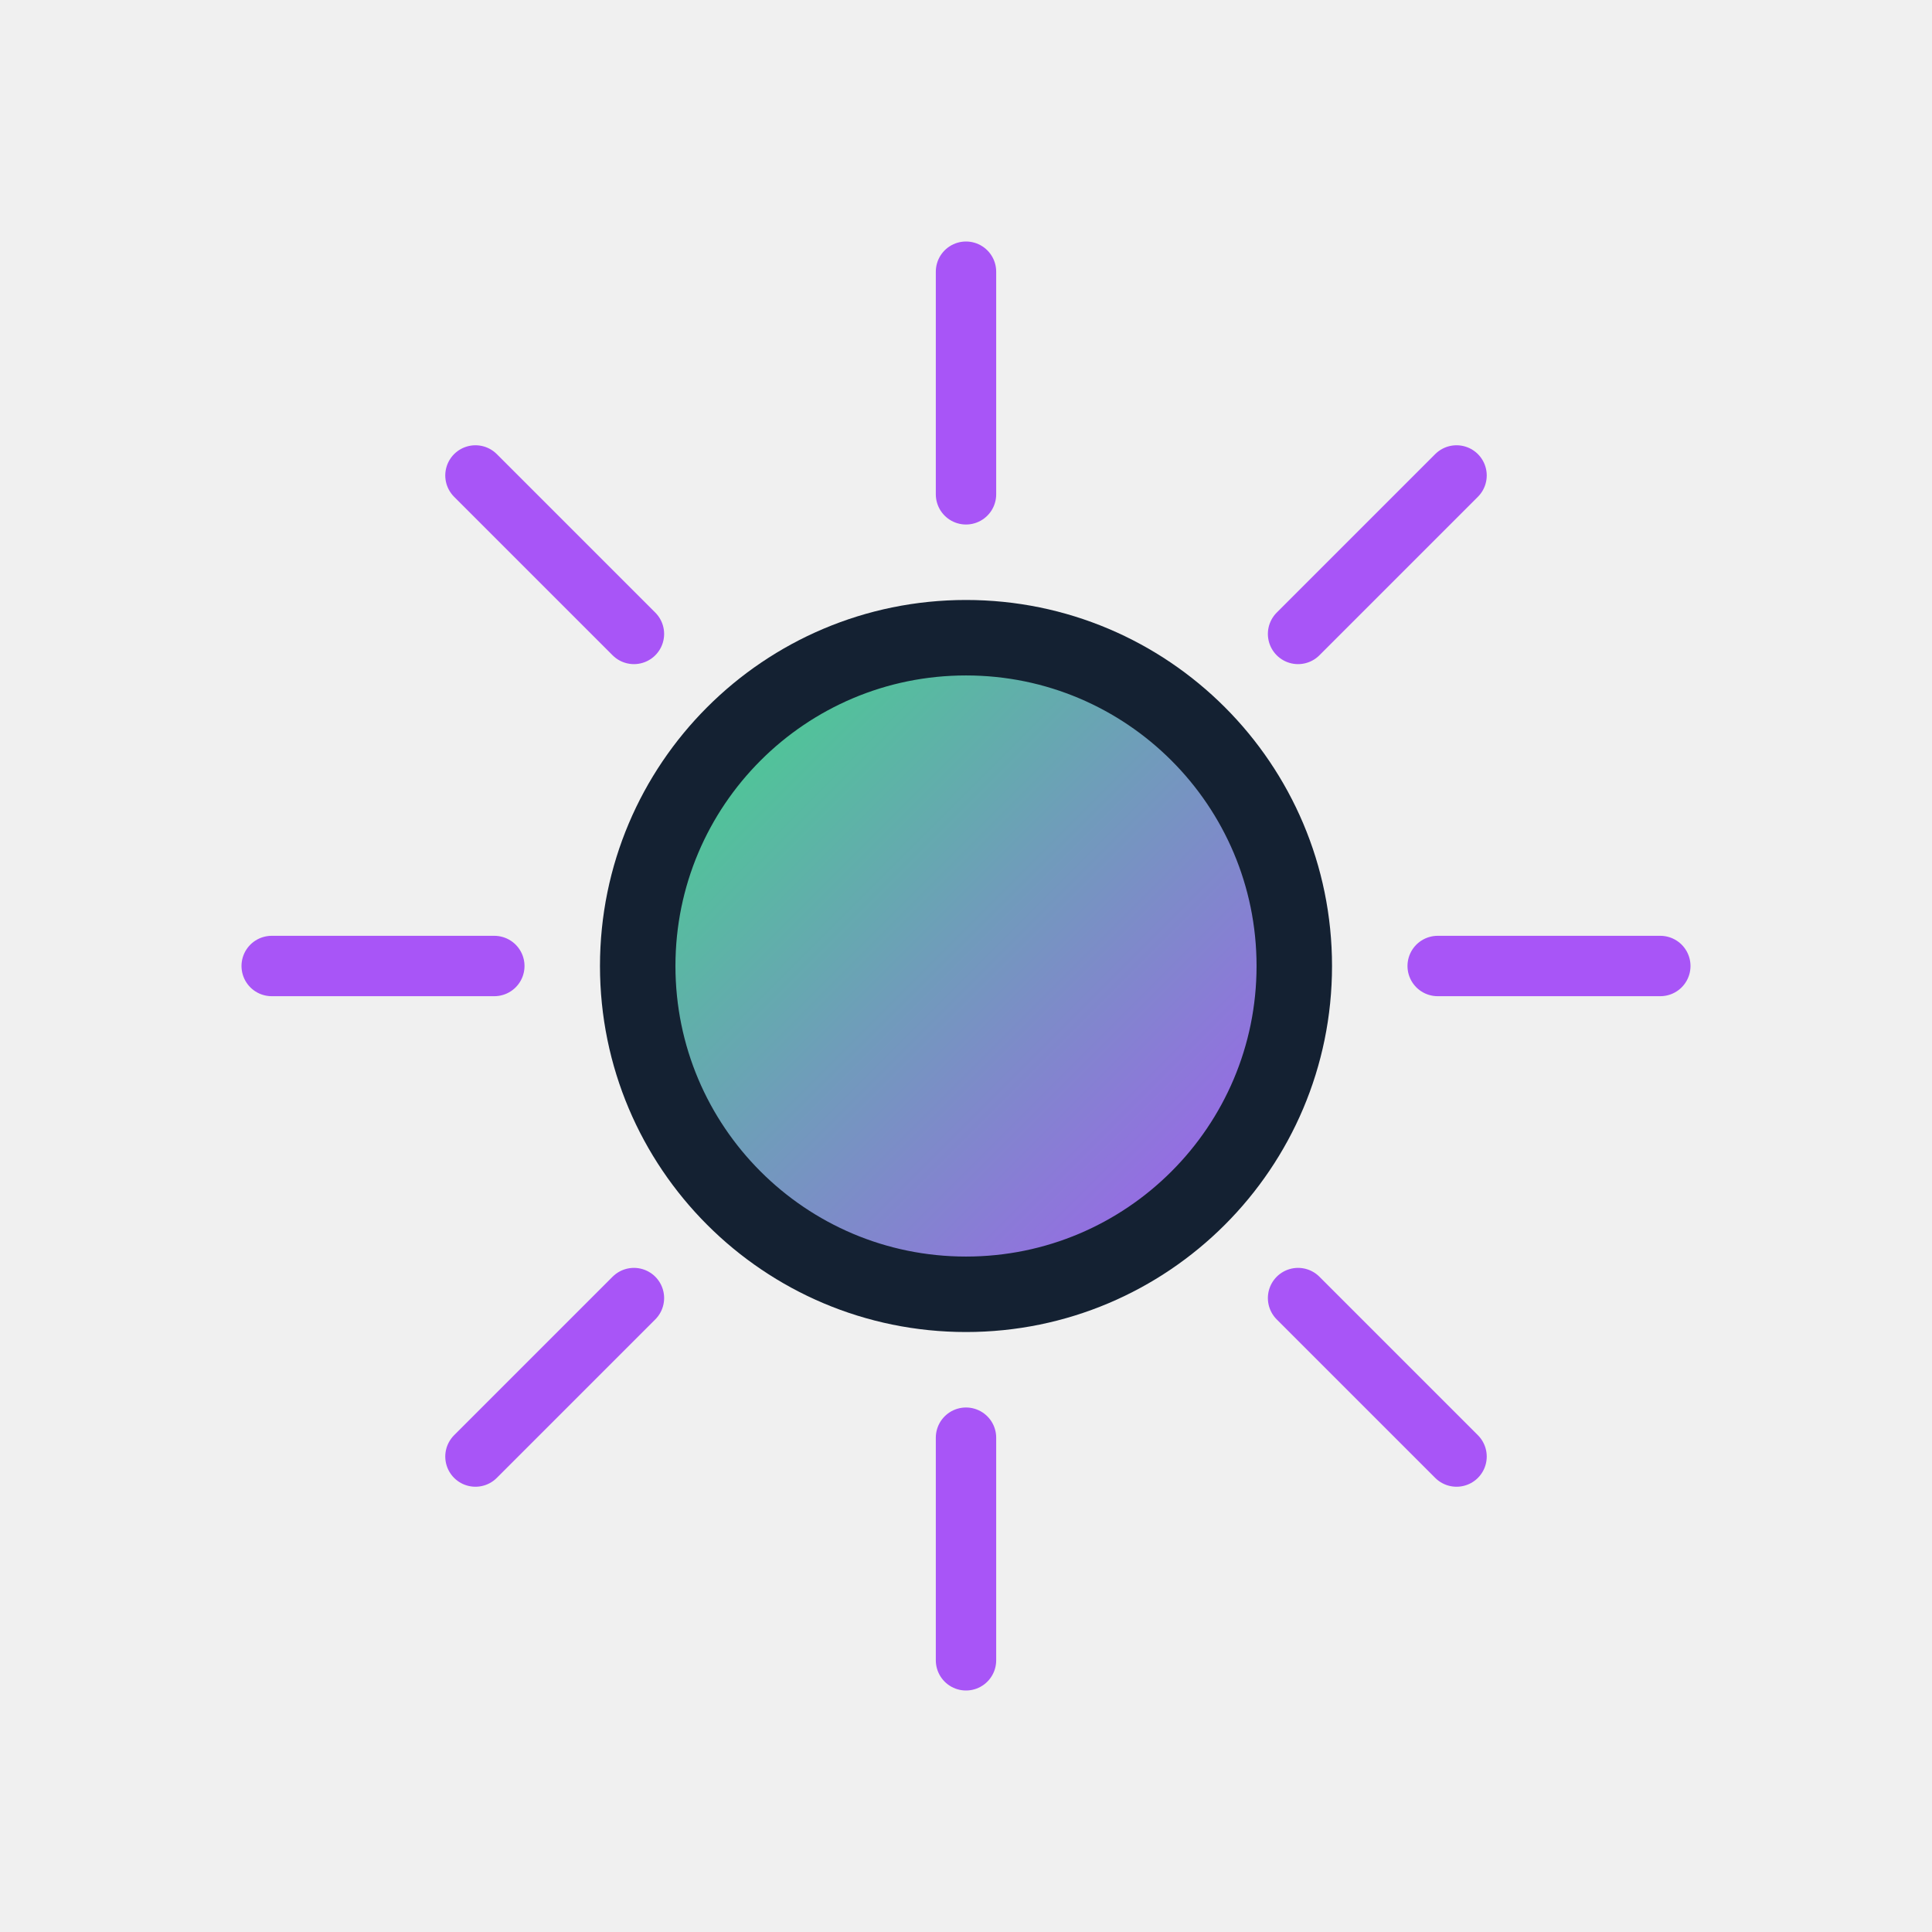
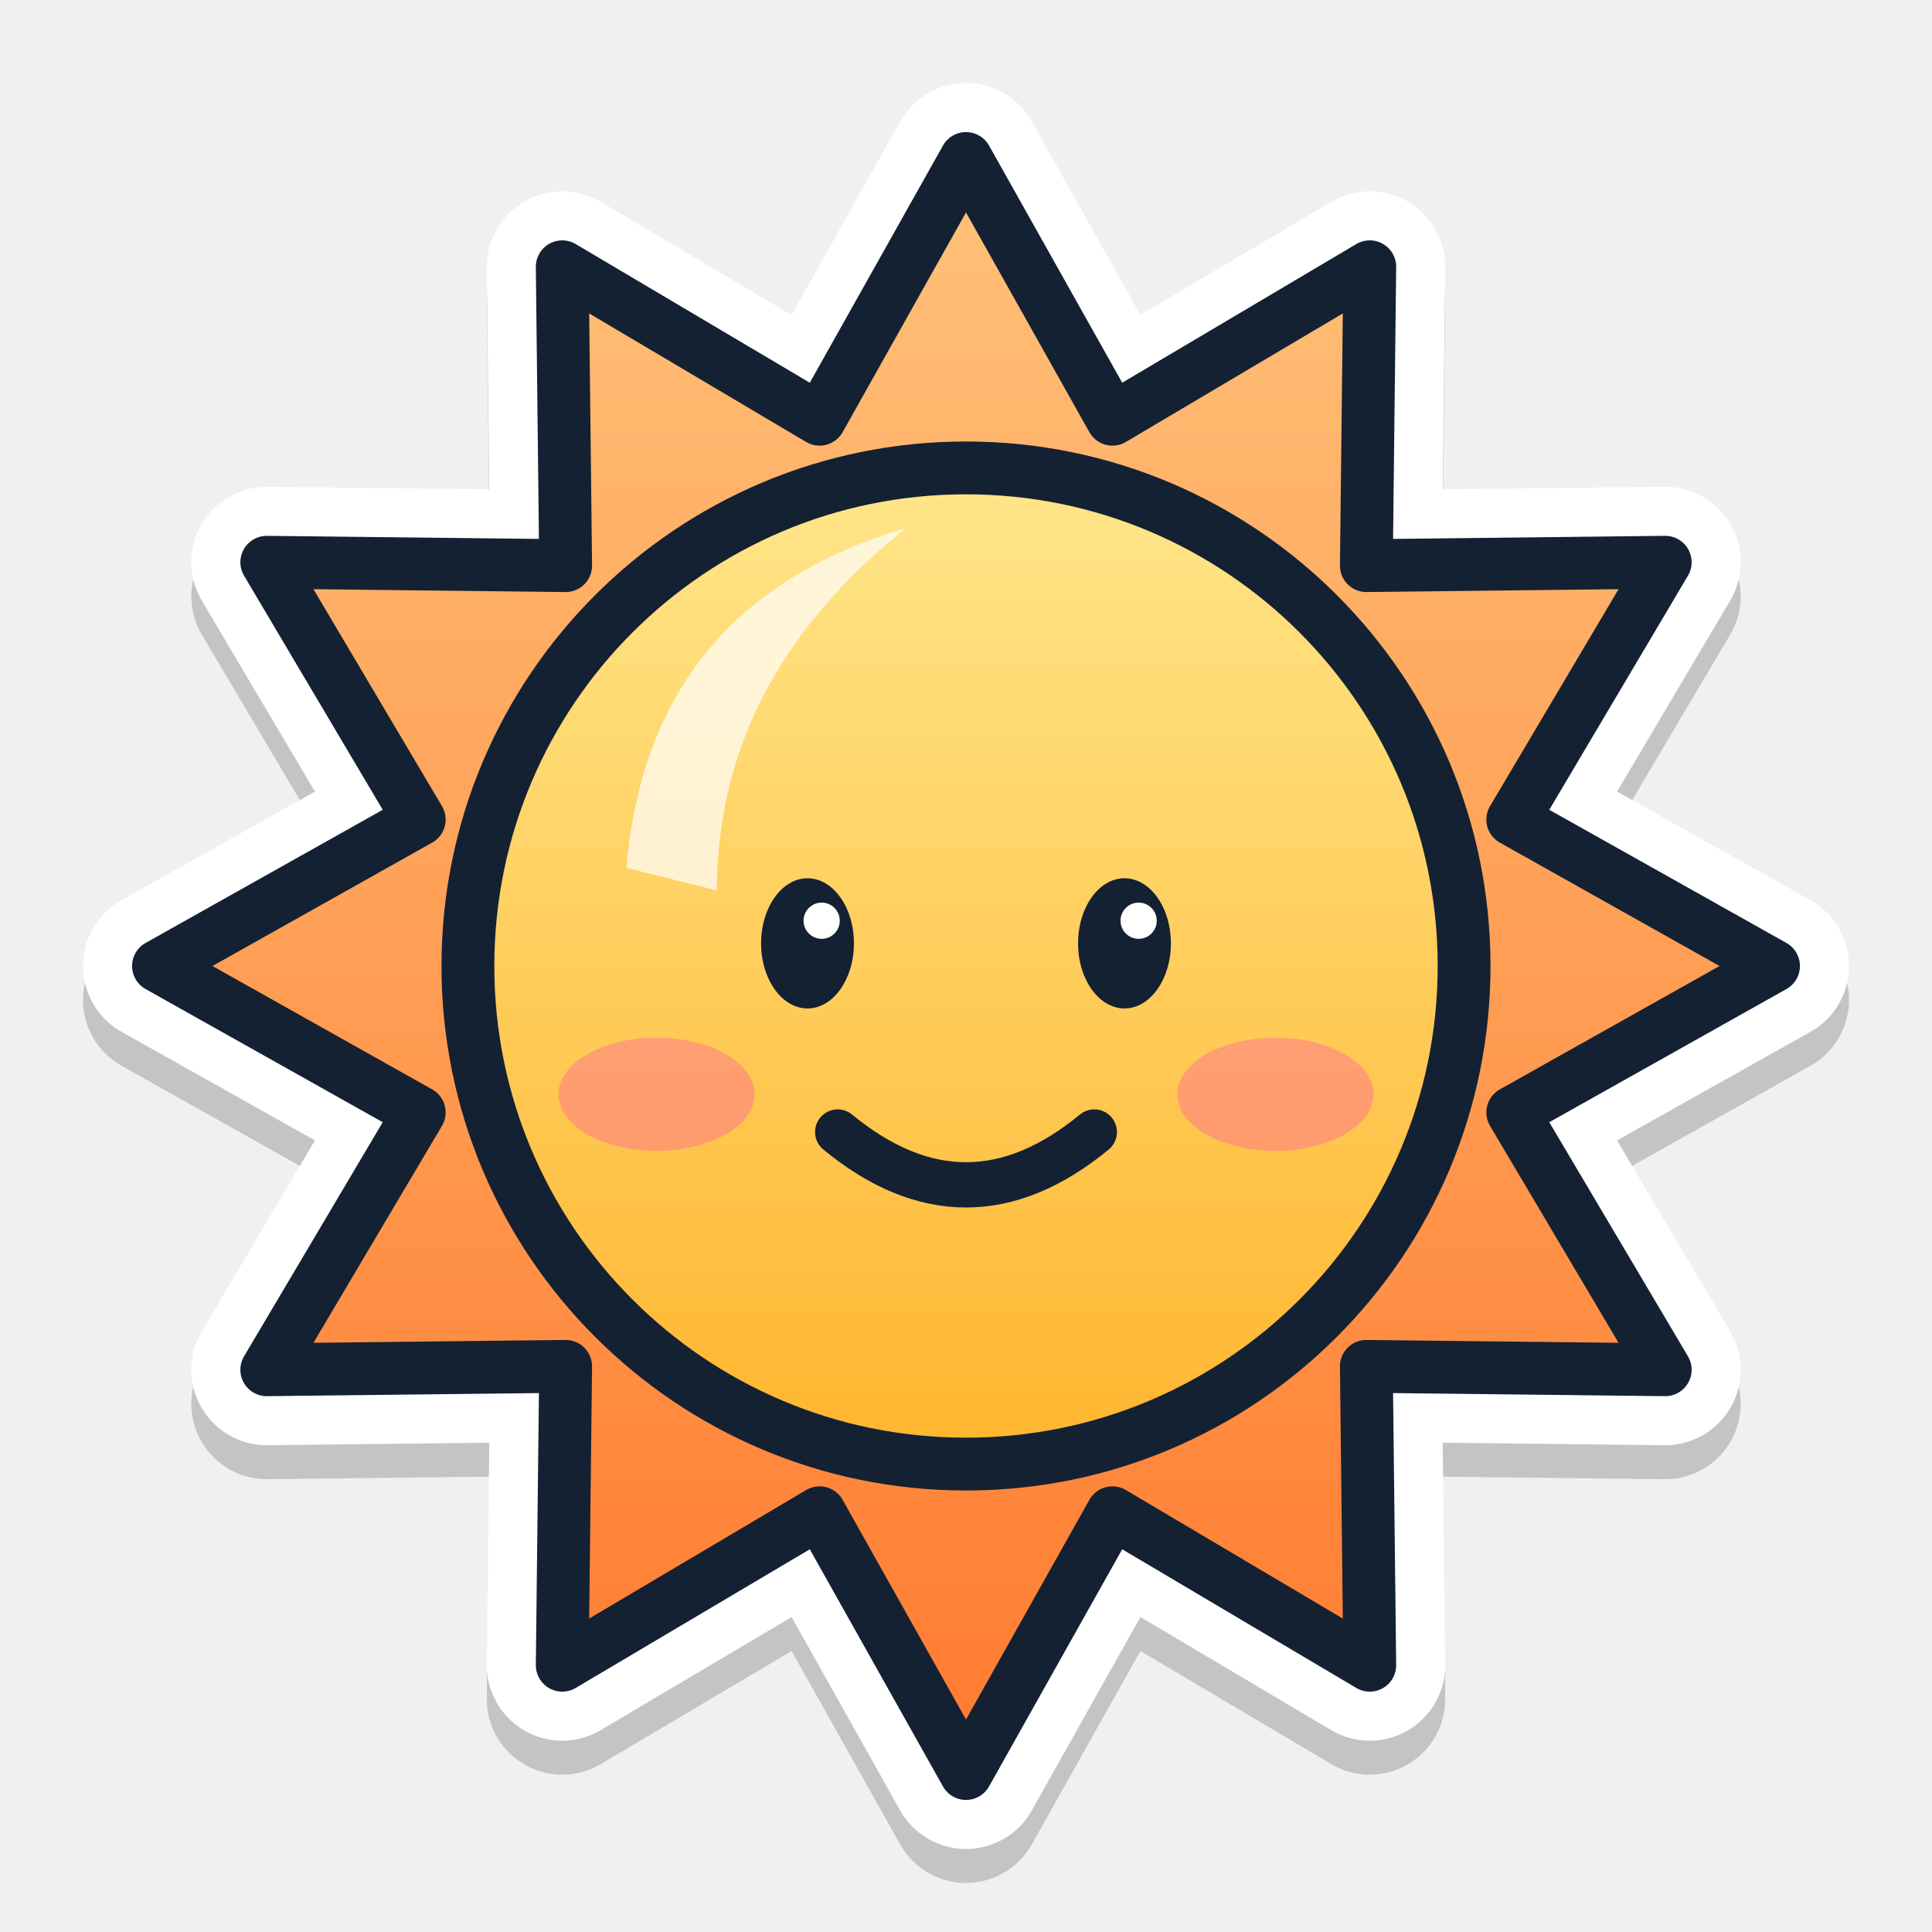
- <svg xmlns="http://www.w3.org/2000/svg" width="512" height="512" viewBox="0 0 512 512" role="img" aria-label="Soleil">
+ <svg xmlns="http://www.w3.org/2000/svg" width="512" height="512" viewBox="0 0 512 512" role="img" aria-labelledby="nxs05-soleil-t">
  <defs>
-     <linearGradient id="spectrum" x1="0" x2="1" y1="0" y2="1">
-       <stop stop-color="#3DDC84" />
-       <stop offset="1" stop-color="#A855F7" />
+     <linearGradient id="spectrum" x1="0" y1="0" x2="0" y2="1">
+       <stop offset="0" stop-color="#FFC27A" />
+       <stop offset="1" stop-color="#FF7A2F" />
+     </linearGradient>
+     <linearGradient id="nxs05-soleil-Y" x1="0" y1="0" x2="0" y2="1">
+       <stop offset="0" stop-color="#FFE68A" />
+       <stop offset="1" stop-color="#FFB52E" />
    </linearGradient>
  </defs>
+   <g transform="translate(0 9)" opacity=".2" stroke-linecap="round" stroke-linejoin="round">
+     <path d="M256 42 L294.8 111.1 L363 70.7 L362.1 149.9 L441.3 149 L400.9 217.2 L470 256 L400.9 294.8 L441.3 363 L362.1 362.1 L363 441.3 L294.8 400.9 L256 470 L217.2 400.9 L149 441.3 L149.9 362.1 L70.7 363 L111.1 294.8 L42 256 L111.1 217.2 L70.7 149 L149.9 149.9 L149 70.7 L217.2 111.1Z" fill="#0B1220" stroke="#0B1220" style="stroke-width:40" />
+     <circle cx="256" cy="256" r="132" fill="#0B1220" stroke="#0B1220" style="stroke-width:40" />
+   </g>
  <g stroke-linecap="round" stroke-linejoin="round">
-     <circle cx="256" cy="256" r="87" fill="url(#spectrum)" stroke="#142132" stroke-width="20" />
-     <path d="M381 256L440 256" fill="none" stroke="#A855F7" stroke-width="16" />
-     <path d="M344 344L386 386" fill="none" stroke="#A855F7" stroke-width="16" />
-     <path d="M256 381L256 440" fill="none" stroke="#A855F7" stroke-width="16" />
-     <path d="M168 344L126 386" fill="none" stroke="#A855F7" stroke-width="16" />
-     <path d="M131 256L72 256" fill="none" stroke="#A855F7" stroke-width="16" />
-     <path d="M168 168L126 126" fill="none" stroke="#A855F7" stroke-width="16" />
-     <path d="M256 131L256 72" fill="none" stroke="#A855F7" stroke-width="16" />
-     <path d="M344 168L386 126" fill="none" stroke="#A855F7" stroke-width="16" />
+     <path d="M256 42 L294.8 111.1 L363 70.7 L362.1 149.9 L441.3 149 L400.9 217.2 L470 256 L400.9 294.8 L441.3 363 L362.1 362.1 L363 441.3 L294.8 400.9 L256 470 L217.2 400.9 L149 441.3 L149.9 362.1 L70.7 363 L111.1 294.8 L42 256 L111.1 217.2 L70.7 149 L149.9 149.9 L149 70.7 L217.2 111.1Z" fill="#FFFFFF" stroke="#FFFFFF" style="stroke-width:40" />
+     <circle cx="256" cy="256" r="132" fill="#FFFFFF" stroke="#FFFFFF" style="stroke-width:40" />
+   </g>
+   <g stroke-linecap="round" stroke-linejoin="round">
+     <path d="M256 42 L294.8 111.1 L363 70.7 L362.1 149.9 L441.3 149 L400.9 217.2 L470 256 L400.9 294.8 L441.3 363 L362.1 362.1 L363 441.3 L294.8 400.9 L256 470 L217.2 400.9 L149 441.3 L149.9 362.1 L70.7 363 L111.1 294.8 L42 256 L111.1 217.2 L70.7 149 L149.9 149.9 L149 70.7 L217.2 111.1Z" fill="url(#spectrum)" stroke-width="14" stroke="#142132" />
+     <circle cx="256" cy="256" r="132" fill="url(#nxs05-soleil-Y)" stroke="#142132" stroke-width="14" />
+     <path d="M166 230 Q172 160 240 140 Q190 180 190 236Z" opacity=".7" fill="#FFFFFF" stroke="none" />
+     <ellipse cx="214" cy="250" rx="12.3" ry="17.25" fill="#142132" stroke="none" />
+     <circle cx="217.75" cy="244.0" r="4.8" fill="#FFFFFF" stroke="none" />
+     <ellipse cx="298" cy="250" rx="12.3" ry="17.25" fill="#142132" stroke="none" />
+     <circle cx="301.75" cy="244.0" r="4.8" fill="#FFFFFF" stroke="none" />
+     <path d="M222 300 Q256 328 290 300" stroke="#142132" stroke-width="12" fill="none" />
+     <ellipse cx="174" cy="290" rx="26" ry="15" fill="#FF7A8A" opacity=".55" stroke="none" />
+     <ellipse cx="338" cy="290" rx="26" ry="15" fill="#FF7A8A" opacity=".55" stroke="none" />
  </g>
</svg>
